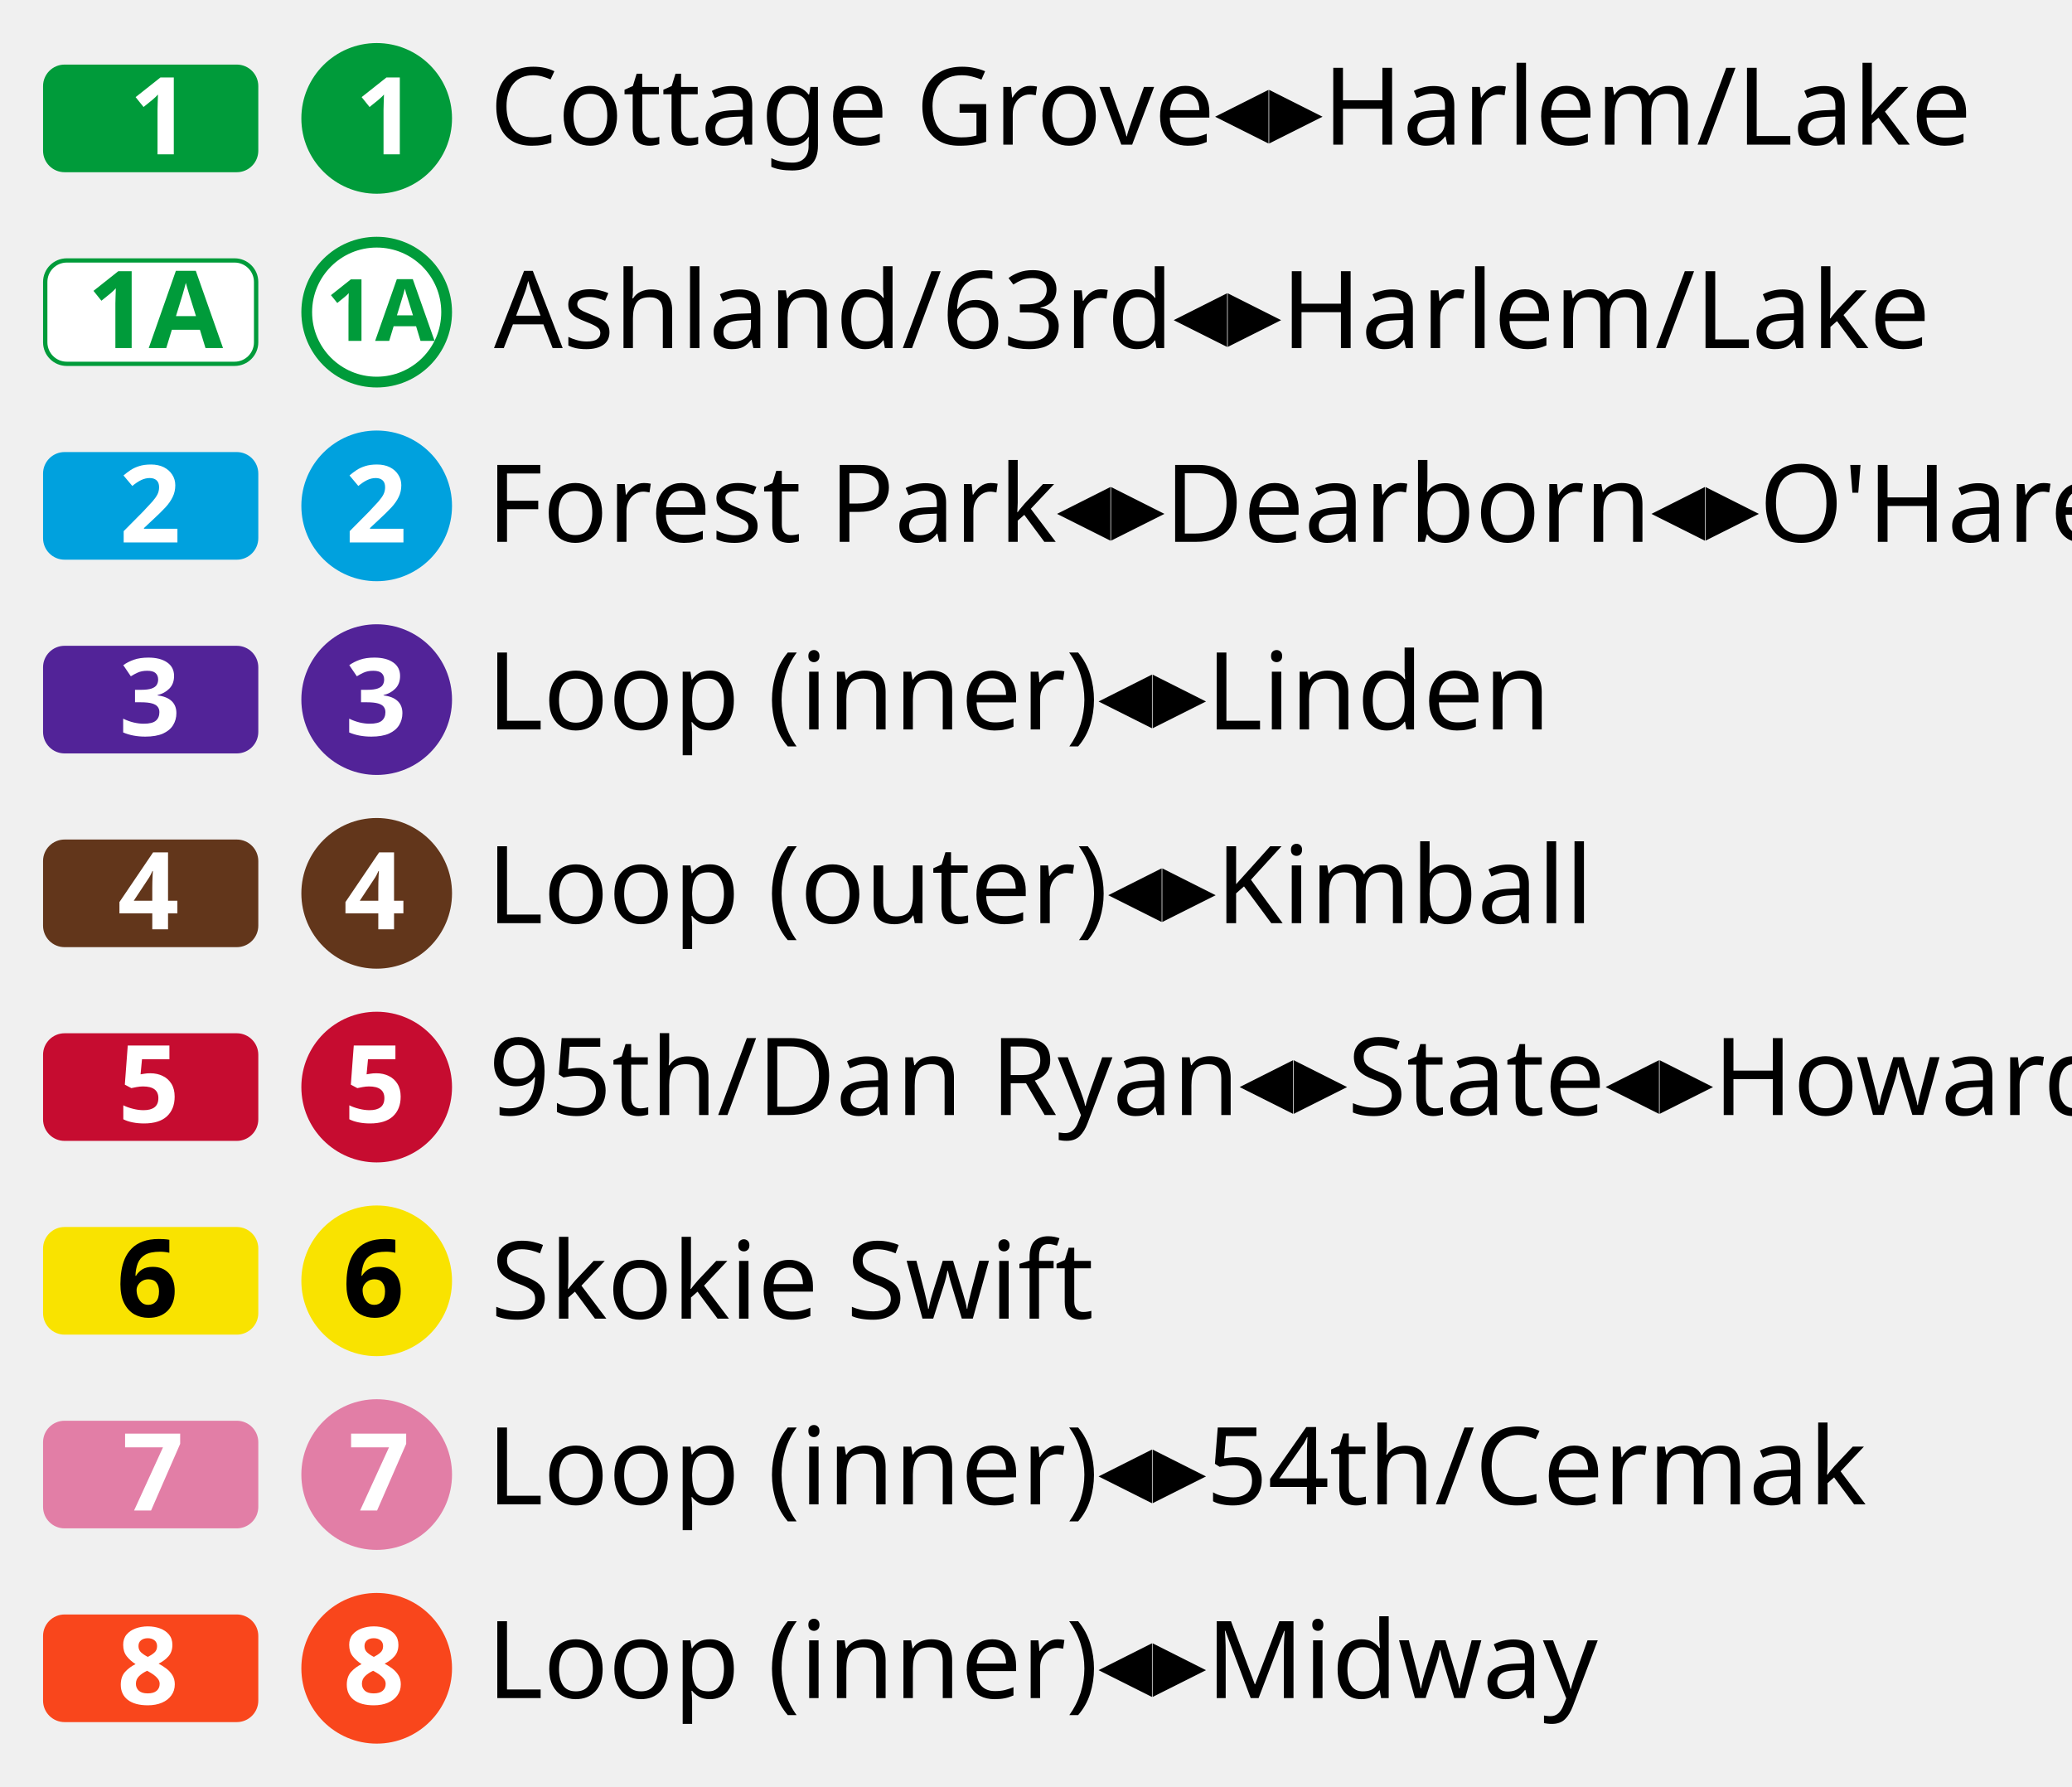
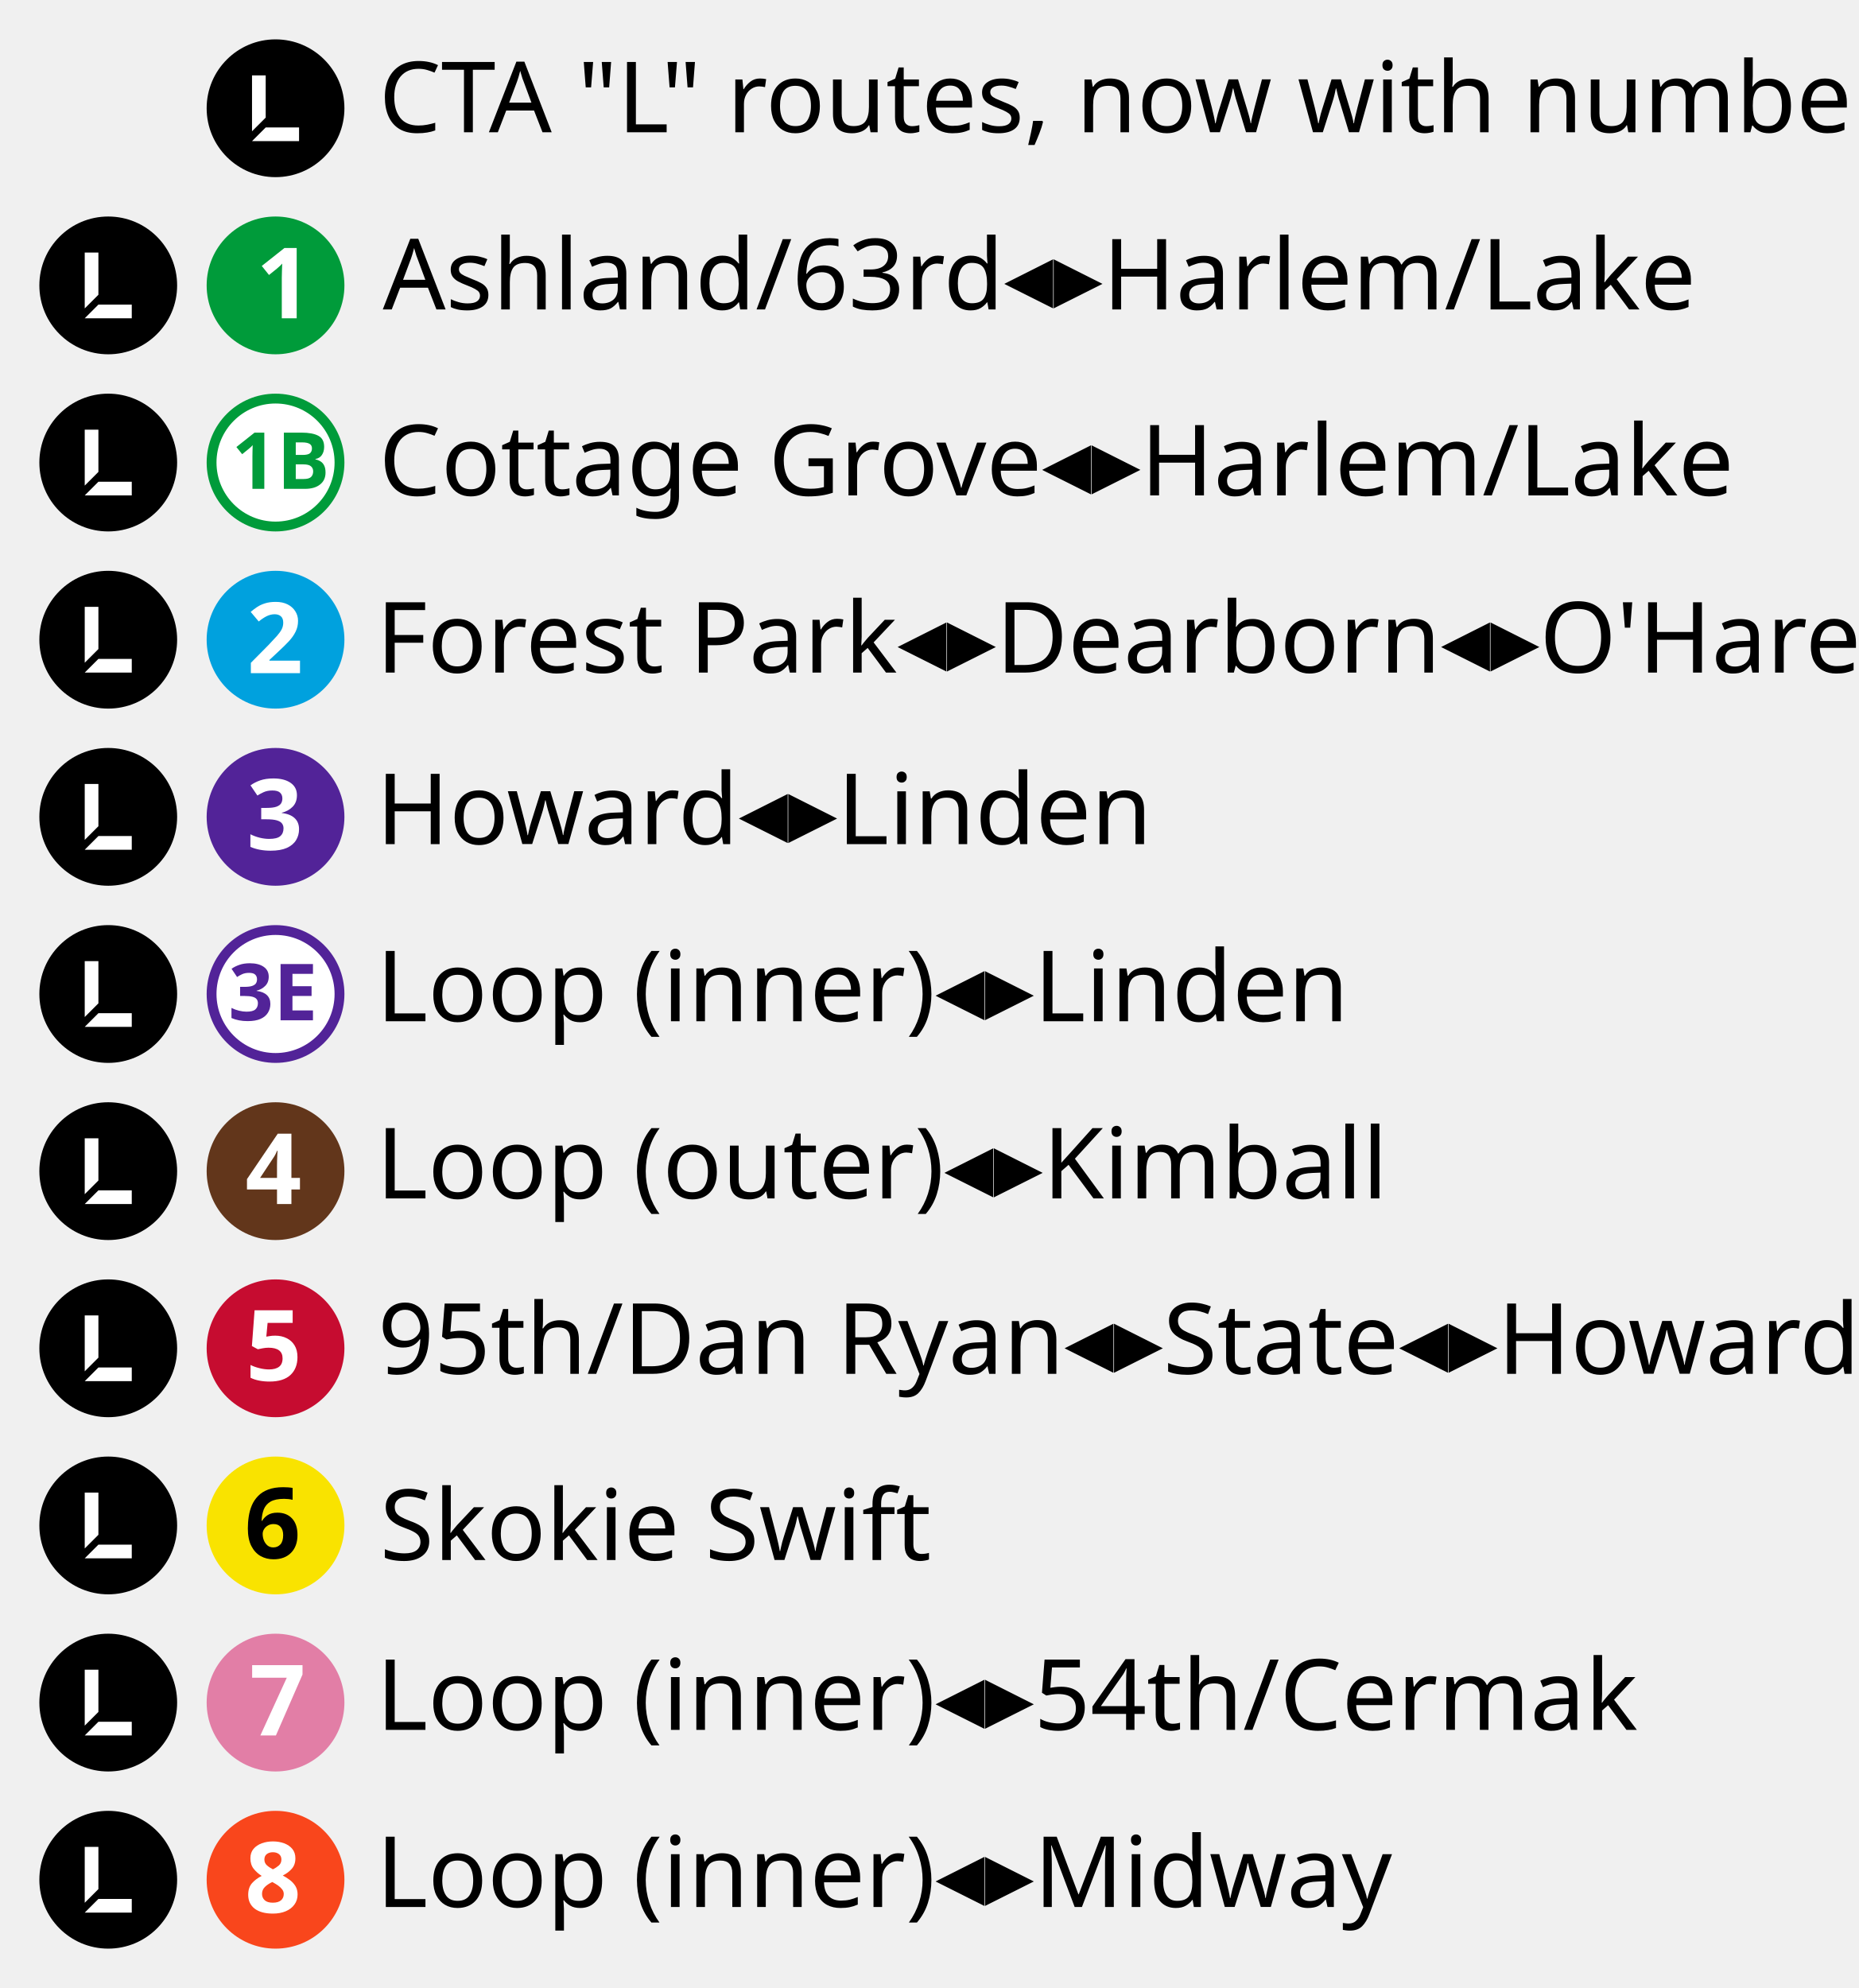
- <svg xmlns="http://www.w3.org/2000/svg" width="96.26mm" height="83mm" viewBox="0 0 96.26 83" version="1.1" id="svg2610">
+ <svg xmlns="http://www.w3.org/2000/svg" xmlns:xlink="http://www.w3.org/1999/xlink" width="94.42mm" height="101mm" viewBox="0 0 94.42 101" version="1.1" id="svg2610">
  <defs id="defs2607" />
-   <g id="layer1" transform="translate(-42.68935,-8.683489)">
+   <g id="layer1" transform="translate(-46.18935,0.3165113)">
    <g id="g120281" transform="matrix(0.192756,0,0,-0.1881073,0.6872465,310.8624)" style="stroke-width:1.012" />
-     <rect style="fill:#009b3a;fill-opacity:1;stroke:none;stroke-width:1.512;stroke-linejoin:round;stroke-dashoffset:15.118;paint-order:stroke fill markers" id="rect52156" width="37.795" height="18.898" x="168.905" y="44.158" transform="scale(0.2645833)" ry="3.78" rx="3.78" />
-     <rect style="fill:#ffffff;fill-opacity:1;stroke:#009b3a;stroke-width:0.779;stroke-linejoin:round;stroke-miterlimit:4;stroke-dasharray:none;stroke-dashoffset:15.118;stroke-opacity:1;paint-order:normal" id="rect52784" width="37.795" height="18.898" x="168.905" y="44.158" transform="matrix(0.2592385,0,0,0.2541053,1.003775,9.561694)" ry="3.935" rx="3.857" />
+     <rect style="fill:#009b3a;fill-opacity:1;stroke:none;stroke-width:1.512;stroke-linejoin:round;stroke-dashoffset:15.118;paint-order:stroke fill markers" id="rect52156" width="37.795" height="18.898" x="168.905" y="44.158" transform="matrix(0.2645833,0,0,0.2645833,-25.9752,0)" ry="3.78" rx="3.78" />
+     <rect style="fill:#ffffff;fill-opacity:1;stroke:#009b3a;stroke-width:2.042;stroke-linejoin:round;stroke-miterlimit:4;stroke-dasharray:none;stroke-dashoffset:15.118;stroke-opacity:1;paint-order:normal" id="rect52784" width="37.795" height="18.898" x="168.905" y="44.158" transform="matrix(0.2510193,0,0,0.2387782,-23.42784,10.38333)" ry="4.188" rx="3.984" />
    <circle style="fill:#ffffff;fill-opacity:1;stroke:#009b3a;stroke-width:2.035;stroke-linejoin:round;stroke-miterlimit:4;stroke-dasharray:none;stroke-dashoffset:15.118;stroke-opacity:1;paint-order:normal" id="path52987" cx="228.914" cy="76.89" transform="matrix(0.2456845,0,0,0.2456845,3.948625,4.292745)" r="13.228" />
    <circle style="fill:#009b3a;fill-opacity:1;stroke:none;stroke-width:0.756;stroke-linejoin:round;stroke-miterlimit:4;stroke-dasharray:none;stroke-dashoffset:15.118;paint-order:normal" id="circle53091" cx="228.914" cy="76.89" transform="matrix(0.2645833,0,0,0.2645833,-0.3775875,-6.160392)" r="13.228" />
-     <text xml:space="preserve" style="font-style:normal;font-variant:normal;font-weight:bold;font-stretch:normal;font-size:18.898px;font-family:'Atkinson Hyperlegible';-inkscape-font-specification:'Atkinson Hyperlegible Bold';text-align:start;text-anchor:start;fill:#ffffff;stroke:none;stroke-width:0.756;stroke-linejoin:round;stroke-miterlimit:4;stroke-dasharray:none;stroke-dashoffset:15.118;paint-order:normal" x="271.653" y="29.273" id="text55860" transform="matrix(0.2645833,0,0,0.2645833,-23.17798,8.108354)">
+     <text xml:space="preserve" style="font-style:normal;font-variant:normal;font-weight:bold;font-stretch:normal;font-size:18.898px;font-family:'Atkinson Hyperlegible';-inkscape-font-specification:'Atkinson Hyperlegible Bold';text-align:start;text-anchor:start;fill:#ffffff;stroke:none;stroke-width:0.756;stroke-linejoin:round;stroke-miterlimit:4;stroke-dasharray:none;stroke-dashoffset:15.118;paint-order:normal" x="271.653" y="29.273" id="text55860" transform="matrix(0.2645833,0,0,0.2645833,-49.15317,8.108354)">
      <tspan id="tspan55858" x="271.653" y="29.273">1</tspan>
    </text>
-     <text xml:space="preserve" style="font-style:normal;font-variant:normal;font-weight:normal;font-stretch:normal;font-size:18.898px;font-family:'Atkinson Hyperlegible';-inkscape-font-specification:'Atkinson Hyperlegible';fill:#000000;stroke:none;stroke-width:0.756;stroke-linejoin:round;stroke-miterlimit:4;stroke-dasharray:none;stroke-dashoffset:15.118;paint-order:normal" x="280.435" y="40.006" id="text70244" transform="matrix(0.2645833,0,0,0.2645833,-8.759022,4.818473)">
-       <tspan id="tspan70242" x="280.435" y="40.006" rotate="0 0 0 0 0 0 0 0 0 0 0 0 0 0 0 0 0 0 0 0 0 0 0 0 0 0 0">Cottage Grove◂▸Harlem/Lake</tspan>
+     <text xml:space="preserve" style="font-style:normal;font-variant:normal;font-weight:normal;font-stretch:normal;font-size:18.898px;font-family:'Atkinson Hyperlegible';-inkscape-font-specification:'Atkinson Hyperlegible';fill:#000000;stroke:none;stroke-width:0.756;stroke-linejoin:round;stroke-miterlimit:4;stroke-dasharray:none;stroke-dashoffset:15.118;paint-order:normal" x="280.435" y="40.006" id="text70244" transform="matrix(0.2645833,0,0,0.2645833,-8.559023,4.818473)">
+       <tspan id="tspan70242" x="280.435" y="40.006" rotate="0 0 0 0 0 0 0 0 0 0 0 0 0 0 0 0 0 0 0 0 0 0 0 0 0 0">Ashland/63rd◂▸Harlem/Lake</tspan>
    </text>
-     <text xml:space="preserve" style="font-style:normal;font-variant:normal;font-weight:bold;font-stretch:normal;font-size:18.898px;font-family:'Atkinson Hyperlegible';-inkscape-font-specification:'Atkinson Hyperlegible Bold';text-align:start;text-anchor:start;fill:#009b3a;fill-opacity:1;stroke:none;stroke-width:0.756;stroke-linejoin:round;stroke-miterlimit:4;stroke-dasharray:none;stroke-dashoffset:15.118;paint-order:normal" x="256.856" y="29.273" id="text79178" transform="matrix(0.2645833,0,0,0.2645833,-21.22048,17.10835)">
-       <tspan id="tspan79176" x="256.856" y="29.273">1A</tspan>
+     <text xml:space="preserve" style="font-style:normal;font-variant:normal;font-weight:bold;font-stretch:normal;font-size:18.898px;font-family:'Atkinson Hyperlegible';-inkscape-font-specification:'Atkinson Hyperlegible Bold';text-align:start;text-anchor:start;fill:#009b3a;fill-opacity:1;stroke:none;stroke-width:0.756;stroke-linejoin:round;stroke-miterlimit:4;stroke-dasharray:none;stroke-dashoffset:15.118;paint-order:normal" x="256.856" y="29.273" id="text79178" transform="matrix(0.2645833,0,0,0.2645833,-47.02568,17.10835)">
+       <tspan id="tspan79176" x="256.856" y="29.273">1B</tspan>
    </text>
-     <text xml:space="preserve" style="font-style:normal;font-variant:normal;font-weight:normal;font-stretch:normal;font-size:18.898px;font-family:'Atkinson Hyperlegible';-inkscape-font-specification:'Atkinson Hyperlegible';fill:#000000;stroke:none;stroke-width:0.756;stroke-linejoin:round;stroke-miterlimit:4;stroke-dasharray:none;stroke-dashoffset:15.118;paint-order:normal" x="280.435" y="40.006" id="text79182" transform="matrix(0.2645833,0,0,0.2645833,-8.559023,14.26847)">
-       <tspan id="tspan79180" x="280.435" y="40.006" rotate="0 0 0 0 0 0 0 0 0 0 0 0 0 0 0 0 0 0 0 0 0 0 0 0 0 0">Ashland/63rd◂▸Harlem/Lake</tspan>
+     <text xml:space="preserve" style="font-style:normal;font-variant:normal;font-weight:normal;font-stretch:normal;font-size:18.898px;font-family:'Atkinson Hyperlegible';-inkscape-font-specification:'Atkinson Hyperlegible';fill:#000000;stroke:none;stroke-width:0.756;stroke-linejoin:round;stroke-miterlimit:4;stroke-dasharray:none;stroke-dashoffset:15.118;paint-order:normal" x="280.435" y="40.006" id="text79182" transform="matrix(0.2645833,0,0,0.2645833,-8.759022,14.26847)">
+       <tspan id="tspan79180" x="280.435" y="40.006" rotate="0 0 0 0 0 0 0 0 0 0 0 0 0 0 0 0 0 0 0 0 0 0 0 0 0 0 0">Cottage Grove◂▸Harlem/Lake</tspan>
    </text>
    <text xml:space="preserve" style="font-style:normal;font-variant:normal;font-weight:normal;font-stretch:normal;font-size:18.898px;font-family:'Atkinson Hyperlegible';-inkscape-font-specification:'Atkinson Hyperlegible';fill:#000000;stroke:none;stroke-width:0.756;stroke-linejoin:round;stroke-miterlimit:4;stroke-dasharray:none;stroke-dashoffset:15.118;paint-order:normal" x="280.435" y="40.006" id="text93824" transform="matrix(0.2645833,0,0,0.2645833,-8.889022,23.26847)">
      <tspan id="tspan93822" x="280.435" y="40.006" rotate="0 0 0 0 0 0 0 0 0 0 0 0 0 0 0 0 0 0 0 0 0 0 0 0 0 0 0 0 0 0">Forest Park◂▸Dearborn◂▸O'Hare</tspan>
    </text>
    <text xml:space="preserve" style="font-style:normal;font-variant:normal;font-weight:normal;font-stretch:normal;font-size:18.898px;font-family:'Atkinson Hyperlegible';-inkscape-font-specification:'Atkinson Hyperlegible';fill:#000000;stroke:none;stroke-width:0.756;stroke-linejoin:round;stroke-miterlimit:4;stroke-dasharray:none;stroke-dashoffset:15.118;paint-order:normal" x="280.435" y="40.006" id="text97918" transform="matrix(0.2645833,0,0,0.2645833,-8.889022,31.98347)">
-       <tspan id="tspan97916" x="280.435" y="40.006" rotate="0 0 0 0 0 0 0 0 0 0 0 0 0 0 0 0 0 0 0 0 0">Loop (inner)◂▸Linden</tspan>
+       <tspan id="tspan97916" x="280.435" y="40.006" rotate="0 0 0 0 0 0 0 0 0 0 0 0 0 0 0">Howard◂▸Linden</tspan>
    </text>
-     <text xml:space="preserve" style="font-style:normal;font-variant:normal;font-weight:normal;font-stretch:normal;font-size:18.898px;font-family:'Atkinson Hyperlegible';-inkscape-font-specification:'Atkinson Hyperlegible';fill:#000000;stroke:none;stroke-width:0.756;stroke-linejoin:round;stroke-miterlimit:4;stroke-dasharray:none;stroke-dashoffset:15.118;paint-order:normal" x="280.435" y="40.006" id="text2948" transform="matrix(0.2645833,0,0,0.2645833,-8.889022,40.98347)">
+     <text xml:space="preserve" style="font-style:normal;font-variant:normal;font-weight:normal;font-stretch:normal;font-size:18.898px;font-family:'Atkinson Hyperlegible';-inkscape-font-specification:'Atkinson Hyperlegible';fill:#000000;stroke:none;stroke-width:0.756;stroke-linejoin:round;stroke-miterlimit:4;stroke-dasharray:none;stroke-dashoffset:15.118;paint-order:normal" x="280.435" y="40.006" id="text2948" transform="matrix(0.2645833,0,0,0.2645833,-8.889022,49.98347)">
      <tspan id="tspan2946" x="280.435" y="40.006" rotate="0 0 0 0 0 0 0 0 0 0 0 0 0 0 0 0 0 0 0 0 0 0">Loop (outer)◂▸Kimball</tspan>
    </text>
-     <text xml:space="preserve" style="font-style:normal;font-variant:normal;font-weight:normal;font-stretch:normal;font-size:18.898px;font-family:'Atkinson Hyperlegible';-inkscape-font-specification:'Atkinson Hyperlegible';fill:#000000;stroke:none;stroke-width:0.756;stroke-linejoin:round;stroke-miterlimit:4;stroke-dasharray:none;stroke-dashoffset:15.118;paint-order:normal" x="280.435" y="40.006" id="text24330" transform="matrix(0.2645833,0,0,0.2645833,-8.809022,49.89597)">
+     <text xml:space="preserve" style="font-style:normal;font-variant:normal;font-weight:normal;font-stretch:normal;font-size:18.898px;font-family:'Atkinson Hyperlegible';-inkscape-font-specification:'Atkinson Hyperlegible';fill:#000000;stroke:none;stroke-width:0.756;stroke-linejoin:round;stroke-miterlimit:4;stroke-dasharray:none;stroke-dashoffset:15.118;paint-order:normal" x="280.435" y="40.006" id="text24330" transform="matrix(0.2645833,0,0,0.2645833,-8.809022,58.89597)">
      <tspan id="tspan24328" x="280.435" y="40.006" rotate="0 0 0 0 0 0 0 0 0 0 0 0 0 0 0 0 0 0 0 0 0 0 0 0 0 0 0 0 0">95th/Dan Ryan◂▸State◂▸Howard</tspan>
    </text>
-     <text xml:space="preserve" style="font-style:normal;font-variant:normal;font-weight:normal;font-stretch:normal;font-size:18.898px;font-family:'Atkinson Hyperlegible';-inkscape-font-specification:'Atkinson Hyperlegible';fill:#000000;stroke:none;stroke-width:0.756;stroke-linejoin:round;stroke-miterlimit:4;stroke-dasharray:none;stroke-dashoffset:15.118;paint-order:normal" x="280.435" y="40.006" id="text27413" transform="matrix(0.2645833,0,0,0.2645833,-8.709022,59.35597)">
+     <text xml:space="preserve" style="font-style:normal;font-variant:normal;font-weight:normal;font-stretch:normal;font-size:18.898px;font-family:'Atkinson Hyperlegible';-inkscape-font-specification:'Atkinson Hyperlegible';fill:#000000;stroke:none;stroke-width:0.756;stroke-linejoin:round;stroke-miterlimit:4;stroke-dasharray:none;stroke-dashoffset:15.118;paint-order:normal" x="280.435" y="40.006" id="text27413" transform="matrix(0.2645833,0,0,0.2645833,-8.709022,68.35597)">
      <tspan id="tspan27411" x="280.435" y="40.006" rotate="0 0 0 0 0 0 0 0 0 0 0 0 0">Skokie Swift</tspan>
    </text>
-     <text xml:space="preserve" style="font-style:normal;font-variant:normal;font-weight:normal;font-stretch:normal;font-size:18.898px;font-family:'Atkinson Hyperlegible';-inkscape-font-specification:'Atkinson Hyperlegible';fill:#000000;stroke:none;stroke-width:0.756;stroke-linejoin:round;stroke-miterlimit:4;stroke-dasharray:none;stroke-dashoffset:15.118;paint-order:normal" x="280.435" y="40.006" id="text34776" transform="matrix(0.2645833,0,0,0.2645833,-8.889022,67.98347)">
+     <text xml:space="preserve" style="font-style:normal;font-variant:normal;font-weight:normal;font-stretch:normal;font-size:18.898px;font-family:'Atkinson Hyperlegible';-inkscape-font-specification:'Atkinson Hyperlegible';fill:#000000;stroke:none;stroke-width:0.756;stroke-linejoin:round;stroke-miterlimit:4;stroke-dasharray:none;stroke-dashoffset:15.118;paint-order:normal" x="280.435" y="40.006" id="text34776" transform="matrix(0.2645833,0,0,0.2645833,-8.889022,76.98347)">
      <tspan id="tspan34774" x="280.435" y="40.006" rotate="0 0 0 0 0 0 0 0 0 0 0 0 0 0 0 0 0 0 0 0 0 0 0 0 0 0">Loop (inner)◂▸54th/Cermak</tspan>
    </text>
-     <text xml:space="preserve" style="font-style:normal;font-variant:normal;font-weight:normal;font-stretch:normal;font-size:18.898px;font-family:'Atkinson Hyperlegible';-inkscape-font-specification:'Atkinson Hyperlegible';fill:#000000;stroke:none;stroke-width:0.756;stroke-linejoin:round;stroke-miterlimit:4;stroke-dasharray:none;stroke-dashoffset:15.118;paint-order:normal" x="280.435" y="40.006" id="text34780" transform="matrix(0.2645833,0,0,0.2645833,-8.889022,76.98347)">
+     <text xml:space="preserve" style="font-style:normal;font-variant:normal;font-weight:normal;font-stretch:normal;font-size:18.898px;font-family:'Atkinson Hyperlegible';-inkscape-font-specification:'Atkinson Hyperlegible';fill:#000000;stroke:none;stroke-width:0.756;stroke-linejoin:round;stroke-miterlimit:4;stroke-dasharray:none;stroke-dashoffset:15.118;paint-order:normal" x="280.435" y="40.006" id="text34780" transform="matrix(0.2645833,0,0,0.2645833,-8.889022,85.98347)">
      <tspan id="tspan34778" x="280.435" y="40.006" rotate="0 0 0 0 0 0 0 0 0 0 0 0 0 0 0 0 0 0 0 0 0">Loop (inner)◂▸Midway</tspan>
    </text>
-     <rect style="fill:#00a1de;fill-opacity:1;stroke:none;stroke-width:1.512;stroke-linejoin:round;stroke-dashoffset:15.118;paint-order:stroke fill markers" id="rect85980" width="37.795" height="18.898" x="168.905" y="44.158" transform="matrix(0.2645833,0,0,0.2645833,0,18)" ry="3.78" rx="3.78" />
-     <text xml:space="preserve" style="font-style:normal;font-variant:normal;font-weight:bold;font-stretch:normal;font-size:18.898px;font-family:'Atkinson Hyperlegible';-inkscape-font-specification:'Atkinson Hyperlegible Bold';text-align:start;text-anchor:start;fill:#ffffff;fill-opacity:1;stroke:none;stroke-width:0.756;stroke-linejoin:round;stroke-miterlimit:4;stroke-dasharray:none;stroke-dashoffset:15.118;paint-order:normal" x="271.653" y="29.273" id="text84848" transform="matrix(0.2645833,0,0,0.2645833,-23.63798,26.13835)">
+     <rect style="fill:#00a1de;fill-opacity:1;stroke:none;stroke-width:1.512;stroke-linejoin:round;stroke-dashoffset:15.118;paint-order:stroke fill markers" id="rect85980" width="37.795" height="18.898" x="168.905" y="44.158" transform="matrix(0.2645833,0,0,0.2645833,-25.9752,18)" ry="3.78" rx="3.78" />
+     <text xml:space="preserve" style="font-style:normal;font-variant:normal;font-weight:bold;font-stretch:normal;font-size:18.898px;font-family:'Atkinson Hyperlegible';-inkscape-font-specification:'Atkinson Hyperlegible Bold';text-align:start;text-anchor:start;fill:#ffffff;fill-opacity:1;stroke:none;stroke-width:0.756;stroke-linejoin:round;stroke-miterlimit:4;stroke-dasharray:none;stroke-dashoffset:15.118;paint-order:normal" x="271.653" y="29.273" id="text84848" transform="matrix(0.2645833,0,0,0.2645833,-49.61317,26.13835)">
      <tspan id="tspan84846" x="271.653" y="29.273">2</tspan>
    </text>
-     <rect style="fill:#522398;fill-opacity:1;stroke:none;stroke-width:1.512;stroke-linejoin:round;stroke-dashoffset:15.118;paint-order:stroke fill markers" id="rect86072" width="37.795" height="18.898" x="168.905" y="44.158" transform="matrix(0.2645833,0,0,0.2645833,0,27)" ry="3.78" rx="3.78" />
-     <text xml:space="preserve" style="font-style:normal;font-variant:normal;font-weight:bold;font-stretch:normal;font-size:18.898px;font-family:'Atkinson Hyperlegible';-inkscape-font-specification:'Atkinson Hyperlegible Bold';text-align:start;text-anchor:start;fill:#ffffff;fill-opacity:1;stroke:none;stroke-width:0.756;stroke-linejoin:round;stroke-miterlimit:4;stroke-dasharray:none;stroke-dashoffset:15.118;paint-order:normal" x="271.653" y="29.273" id="text95992" transform="matrix(0.2645833,0,0,0.2645833,-23.65298,35.10836)">
+     <rect style="fill:#522398;fill-opacity:1;stroke:none;stroke-width:1.512;stroke-linejoin:round;stroke-dashoffset:15.118;paint-order:stroke fill markers" id="rect86072" width="37.795" height="18.898" x="168.905" y="44.158" transform="matrix(0.2645833,0,0,0.2645833,-25.9752,27)" ry="3.78" rx="3.78" />
+     <text xml:space="preserve" style="font-style:normal;font-variant:normal;font-weight:bold;font-stretch:normal;font-size:18.898px;font-family:'Atkinson Hyperlegible';-inkscape-font-specification:'Atkinson Hyperlegible Bold';text-align:start;text-anchor:start;fill:#ffffff;fill-opacity:1;stroke:none;stroke-width:0.756;stroke-linejoin:round;stroke-miterlimit:4;stroke-dasharray:none;stroke-dashoffset:15.118;paint-order:normal" x="271.653" y="29.273" id="text95992" transform="matrix(0.2645833,0,0,0.2645833,-49.62817,35.10836)">
      <tspan id="tspan95990" x="271.653" y="29.273">3</tspan>
    </text>
-     <rect style="fill:#62361b;fill-opacity:1;stroke:none;stroke-width:1.512;stroke-linejoin:round;stroke-dashoffset:15.118;paint-order:stroke fill markers" id="rect86200" width="37.795" height="18.898" x="168.905" y="44.158" transform="matrix(0.2645833,0,0,0.2645833,0,36)" ry="3.78" rx="3.78" />
-     <text xml:space="preserve" style="font-style:normal;font-variant:normal;font-weight:bold;font-stretch:normal;font-size:18.898px;font-family:'Atkinson Hyperlegible';-inkscape-font-specification:'Atkinson Hyperlegible Bold';text-align:start;text-anchor:start;fill:#ffffff;fill-opacity:1;stroke:none;stroke-width:0.756;stroke-linejoin:round;stroke-miterlimit:4;stroke-dasharray:none;stroke-dashoffset:15.118;paint-order:normal" x="271.653" y="29.273" id="text2410" transform="matrix(0.2645833,0,0,0.2645833,-23.72298,44.10836)">
+     <rect style="fill:#62361b;fill-opacity:1;stroke:none;stroke-width:1.512;stroke-linejoin:round;stroke-dashoffset:15.118;paint-order:stroke fill markers" id="rect86200" width="37.795" height="18.898" x="168.905" y="44.158" transform="matrix(0.2645833,0,0,0.2645833,-25.9752,45)" ry="3.78" rx="3.78" />
+     <text xml:space="preserve" style="font-style:normal;font-variant:normal;font-weight:bold;font-stretch:normal;font-size:18.898px;font-family:'Atkinson Hyperlegible';-inkscape-font-specification:'Atkinson Hyperlegible Bold';text-align:start;text-anchor:start;fill:#ffffff;fill-opacity:1;stroke:none;stroke-width:0.756;stroke-linejoin:round;stroke-miterlimit:4;stroke-dasharray:none;stroke-dashoffset:15.118;paint-order:normal" x="271.653" y="29.273" id="text2410" transform="matrix(0.2645833,0,0,0.2645833,-49.69817,53.10836)">
      <tspan id="tspan2408" x="271.653" y="29.273">4</tspan>
    </text>
-     <rect style="fill:#c60c30;fill-opacity:1;stroke:none;stroke-width:1.512;stroke-linejoin:round;stroke-dashoffset:15.118;paint-order:stroke fill markers" id="rect86328" width="37.795" height="18.898" x="168.905" y="44.158" transform="matrix(0.2645833,0,0,0.2645833,0,45)" ry="3.78" rx="3.78" />
-     <text xml:space="preserve" style="font-style:normal;font-variant:normal;font-weight:bold;font-stretch:normal;font-size:18.898px;font-family:'Atkinson Hyperlegible';-inkscape-font-specification:'Atkinson Hyperlegible Bold';text-align:start;text-anchor:start;fill:#ffffff;fill-opacity:1;stroke:none;stroke-width:0.756;stroke-linejoin:round;stroke-miterlimit:4;stroke-dasharray:none;stroke-dashoffset:15.118;paint-order:normal" x="271.653" y="29.273" id="text21680" transform="matrix(0.2645833,0,0,0.2645833,-23.70048,53.07836)">
+     <rect style="fill:#c60c30;fill-opacity:1;stroke:none;stroke-width:1.512;stroke-linejoin:round;stroke-dashoffset:15.118;paint-order:stroke fill markers" id="rect86328" width="37.795" height="18.898" x="168.905" y="44.158" transform="matrix(0.2645833,0,0,0.2645833,-25.9752,54)" ry="3.78" rx="3.78" />
+     <text xml:space="preserve" style="font-style:normal;font-variant:normal;font-weight:bold;font-stretch:normal;font-size:18.898px;font-family:'Atkinson Hyperlegible';-inkscape-font-specification:'Atkinson Hyperlegible Bold';text-align:start;text-anchor:start;fill:#ffffff;fill-opacity:1;stroke:none;stroke-width:0.756;stroke-linejoin:round;stroke-miterlimit:4;stroke-dasharray:none;stroke-dashoffset:15.118;paint-order:normal" x="271.653" y="29.273" id="text21680" transform="matrix(0.2645833,0,0,0.2645833,-49.67567,62.07836)">
      <tspan id="tspan21678" x="271.653" y="29.273">5</tspan>
    </text>
-     <rect style="fill:#e27ea6;fill-opacity:1;stroke:none;stroke-width:1.512;stroke-linejoin:round;stroke-dashoffset:15.118;paint-order:stroke fill markers" id="rect86456" width="37.795" height="18.898" x="168.905" y="44.158" transform="matrix(0.2645833,0,0,0.2645833,0,63)" ry="3.78" rx="3.78" />
-     <text xml:space="preserve" style="font-style:normal;font-variant:normal;font-weight:bold;font-stretch:normal;font-size:18.898px;font-family:'Atkinson Hyperlegible';-inkscape-font-specification:'Atkinson Hyperlegible Bold';text-align:start;text-anchor:start;fill:#ffffff;fill-opacity:1;stroke:none;stroke-width:0.756;stroke-linejoin:round;stroke-miterlimit:4;stroke-dasharray:none;stroke-dashoffset:15.118;paint-order:normal" x="271.653" y="29.273" id="text31534" transform="matrix(0.2645833,0,0,0.2645833,-23.51048,71.10836)">
+     <rect style="fill:#e27ea6;fill-opacity:1;stroke:none;stroke-width:1.512;stroke-linejoin:round;stroke-dashoffset:15.118;paint-order:stroke fill markers" id="rect86456" width="37.795" height="18.898" x="168.905" y="44.158" transform="matrix(0.2645833,0,0,0.2645833,-25.9752,72)" ry="3.78" rx="3.78" />
+     <text xml:space="preserve" style="font-style:normal;font-variant:normal;font-weight:bold;font-stretch:normal;font-size:18.898px;font-family:'Atkinson Hyperlegible';-inkscape-font-specification:'Atkinson Hyperlegible Bold';text-align:start;text-anchor:start;fill:#ffffff;fill-opacity:1;stroke:none;stroke-width:0.756;stroke-linejoin:round;stroke-miterlimit:4;stroke-dasharray:none;stroke-dashoffset:15.118;paint-order:normal" x="271.653" y="29.273" id="text31534" transform="matrix(0.2645833,0,0,0.2645833,-49.48567,80.10836)">
      <tspan id="tspan31532" x="271.653" y="29.273">7</tspan>
    </text>
-     <rect style="fill:#f9461c;fill-opacity:1;stroke:none;stroke-width:1.512;stroke-linejoin:round;stroke-dashoffset:15.118;paint-order:stroke fill markers" id="rect86584" width="37.795" height="18.898" x="168.905" y="44.158" transform="matrix(0.2645833,0,0,0.2645833,0,72)" ry="3.78" rx="3.78" />
-     <text xml:space="preserve" style="font-style:normal;font-variant:normal;font-weight:bold;font-stretch:normal;font-size:18.898px;font-family:'Atkinson Hyperlegible';-inkscape-font-specification:'Atkinson Hyperlegible Bold';text-align:start;text-anchor:start;fill:#ffffff;fill-opacity:1;stroke:none;stroke-width:0.756;stroke-linejoin:round;stroke-miterlimit:4;stroke-dasharray:none;stroke-dashoffset:15.118;paint-order:normal" x="271.653" y="29.273" id="text33014" transform="matrix(0.2645833,0,0,0.2645833,-23.74798,80.10836)">
+     <rect style="fill:#f9461c;fill-opacity:1;stroke:none;stroke-width:1.512;stroke-linejoin:round;stroke-dashoffset:15.118;paint-order:stroke fill markers" id="rect86584" width="37.795" height="18.898" x="168.905" y="44.158" transform="matrix(0.2645833,0,0,0.2645833,-25.9752,81)" ry="3.78" rx="3.78" />
+     <text xml:space="preserve" style="font-style:normal;font-variant:normal;font-weight:bold;font-stretch:normal;font-size:18.898px;font-family:'Atkinson Hyperlegible';-inkscape-font-specification:'Atkinson Hyperlegible Bold';text-align:start;text-anchor:start;fill:#ffffff;fill-opacity:1;stroke:none;stroke-width:0.756;stroke-linejoin:round;stroke-miterlimit:4;stroke-dasharray:none;stroke-dashoffset:15.118;paint-order:normal" x="271.653" y="29.273" id="text33014" transform="matrix(0.2645833,0,0,0.2645833,-49.72317,89.10835)">
      <tspan id="tspan33012" x="271.653" y="29.273">8</tspan>
    </text>
-     <rect style="fill:#f9e300;fill-opacity:1;stroke:none;stroke-width:1.512;stroke-linejoin:round;stroke-dashoffset:15.118;paint-order:stroke fill markers" id="rect130491" width="37.795" height="18.898" x="168.905" y="44.158" transform="matrix(0.2645833,0,0,0.2645833,0,54)" ry="3.78" rx="3.78" />
-     <text xml:space="preserve" style="font-style:normal;font-variant:normal;font-weight:bold;font-stretch:normal;font-size:18.898px;font-family:'Atkinson Hyperlegible';-inkscape-font-specification:'Atkinson Hyperlegible Bold';text-align:start;text-anchor:start;fill:#000000;stroke:none;stroke-width:0.756;stroke-linejoin:round;stroke-miterlimit:4;stroke-dasharray:none;stroke-dashoffset:15.118;paint-order:normal" x="271.653" y="29.273" id="text26053" transform="matrix(0.2645833,0,0,0.2645833,-23.76548,62.10836)">
+     <rect style="fill:#f9e300;fill-opacity:1;stroke:none;stroke-width:1.512;stroke-linejoin:round;stroke-dashoffset:15.118;paint-order:stroke fill markers" id="rect130491" width="37.795" height="18.898" x="168.905" y="44.158" transform="matrix(0.2645833,0,0,0.2645833,-25.9752,63)" ry="3.78" rx="3.78" />
+     <text xml:space="preserve" style="font-style:normal;font-variant:normal;font-weight:bold;font-stretch:normal;font-size:18.898px;font-family:'Atkinson Hyperlegible';-inkscape-font-specification:'Atkinson Hyperlegible Bold';text-align:start;text-anchor:start;fill:#000000;stroke:none;stroke-width:0.756;stroke-linejoin:round;stroke-miterlimit:4;stroke-dasharray:none;stroke-dashoffset:15.118;paint-order:normal" x="271.653" y="29.273" id="text26053" transform="matrix(0.2645833,0,0,0.2645833,-49.74067,71.10836)">
      <tspan id="tspan26051" x="271.653" y="29.273">6</tspan>
    </text>
    <circle style="fill:#00a1de;fill-opacity:1;stroke:none;stroke-width:0.756;stroke-linejoin:round;stroke-miterlimit:4;stroke-dasharray:none;stroke-dashoffset:15.118;paint-order:normal" id="circle140329" cx="228.914" cy="76.89" transform="matrix(0.2645833,0,0,0.2645833,-0.3775875,11.83961)" r="13.228" />
    <circle style="fill:#522398;fill-opacity:1;stroke:none;stroke-width:0.756;stroke-linejoin:round;stroke-miterlimit:4;stroke-dasharray:none;stroke-dashoffset:15.118;paint-order:normal" id="circle140331" cx="228.914" cy="76.89" transform="matrix(0.2645833,0,0,0.2645833,-0.3775875,20.83961)" r="13.228" />
-     <circle style="fill:#62361b;fill-opacity:1;stroke:none;stroke-width:0.756;stroke-linejoin:round;stroke-miterlimit:4;stroke-dasharray:none;stroke-dashoffset:15.118;paint-order:normal" id="circle140333" cx="228.914" cy="76.89" transform="matrix(0.2645833,0,0,0.2645833,-0.3775875,29.83961)" r="13.228" />
-     <circle style="fill:#c60c30;fill-opacity:1;stroke:none;stroke-width:0.756;stroke-linejoin:round;stroke-miterlimit:4;stroke-dasharray:none;stroke-dashoffset:15.118;paint-order:normal" id="circle140335" cx="228.914" cy="76.89" transform="matrix(0.2645833,0,0,0.2645833,-0.3775875,38.83961)" r="13.228" />
-     <circle style="fill:#f9e300;fill-opacity:1;stroke:none;stroke-width:0.756;stroke-linejoin:round;stroke-miterlimit:4;stroke-dasharray:none;stroke-dashoffset:15.118;paint-order:normal" id="circle140337" cx="228.914" cy="76.89" transform="matrix(0.2645833,0,0,0.2645833,-0.3775875,47.83961)" r="13.228" />
-     <circle style="fill:#e27ea6;fill-opacity:1;stroke:none;stroke-width:0.756;stroke-linejoin:round;stroke-miterlimit:4;stroke-dasharray:none;stroke-dashoffset:15.118;paint-order:normal" id="circle140339" cx="228.914" cy="76.89" transform="matrix(0.2645833,0,0,0.2645833,-0.3775875,56.83961)" r="13.228" />
-     <circle style="fill:#f9461c;fill-opacity:1;stroke:none;stroke-width:0.756;stroke-linejoin:round;stroke-miterlimit:4;stroke-dasharray:none;stroke-dashoffset:15.118;paint-order:normal" id="circle140341" cx="228.914" cy="76.89" transform="matrix(0.2645833,0,0,0.2645833,-0.3775875,65.83961)" r="13.228" />
-     <text xml:space="preserve" style="font-style:normal;font-variant:normal;font-weight:bold;font-stretch:normal;font-size:15.118px;font-family:'Atkinson Hyperlegible';-inkscape-font-specification:'Atkinson Hyperlegible Bold';text-align:start;text-anchor:start;fill:#009b3a;fill-opacity:1;stroke:none;stroke-width:0.756;stroke-linejoin:round;stroke-miterlimit:4;stroke-dasharray:none;stroke-dashoffset:15.118;paint-order:normal" x="256.856" y="29.273" id="text161385" transform="matrix(0.2645833,0,0,0.2645833,-10.13049,16.77436)">
-       <tspan id="tspan161383" x="256.856" y="29.273">1A</tspan>
+     <circle style="fill:#62361b;fill-opacity:1;stroke:none;stroke-width:0.756;stroke-linejoin:round;stroke-miterlimit:4;stroke-dasharray:none;stroke-dashoffset:15.118;paint-order:normal" id="circle140333" cx="228.914" cy="76.89" transform="matrix(0.2645833,0,0,0.2645833,-0.3775875,38.83961)" r="13.228" />
+     <circle style="fill:#c60c30;fill-opacity:1;stroke:none;stroke-width:0.756;stroke-linejoin:round;stroke-miterlimit:4;stroke-dasharray:none;stroke-dashoffset:15.118;paint-order:normal" id="circle140335" cx="228.914" cy="76.89" transform="matrix(0.2645833,0,0,0.2645833,-0.3775875,47.83961)" r="13.228" />
+     <circle style="fill:#f9e300;fill-opacity:1;stroke:none;stroke-width:0.756;stroke-linejoin:round;stroke-miterlimit:4;stroke-dasharray:none;stroke-dashoffset:15.118;paint-order:normal" id="circle140337" cx="228.914" cy="76.89" transform="matrix(0.2645833,0,0,0.2645833,-0.3775875,56.83961)" r="13.228" />
+     <circle style="fill:#e27ea6;fill-opacity:1;stroke:none;stroke-width:0.756;stroke-linejoin:round;stroke-miterlimit:4;stroke-dasharray:none;stroke-dashoffset:15.118;paint-order:normal" id="circle140339" cx="228.914" cy="76.89" transform="matrix(0.2645833,0,0,0.2645833,-0.3775875,65.83961)" r="13.228" />
+     <circle style="fill:#f9461c;fill-opacity:1;stroke:none;stroke-width:0.756;stroke-linejoin:round;stroke-miterlimit:4;stroke-dasharray:none;stroke-dashoffset:15.118;paint-order:normal" id="circle140341" cx="228.914" cy="76.89" transform="matrix(0.2645833,0,0,0.2645833,-0.3775875,74.83961)" r="13.228" />
+     <text xml:space="preserve" style="font-style:normal;font-variant:normal;font-weight:bold;font-stretch:normal;font-size:15.118px;font-family:'Atkinson Hyperlegible';-inkscape-font-specification:'Atkinson Hyperlegible Bold';text-align:start;text-anchor:start;fill:#009b3a;fill-opacity:1;stroke:none;stroke-width:0.756;stroke-linejoin:round;stroke-miterlimit:4;stroke-dasharray:none;stroke-dashoffset:15.118;paint-order:normal" x="256.856" y="29.273" id="text161385" transform="matrix(0.2645833,0,0,0.2645833,-9.994489,16.77436)">
+       <tspan id="tspan161383" x="256.856" y="29.273">1B</tspan>
    </text>
    <text xml:space="preserve" style="font-style:normal;font-variant:normal;font-weight:bold;font-stretch:normal;font-size:18.898px;font-family:'Atkinson Hyperlegible';-inkscape-font-specification:'Atkinson Hyperlegible Bold';text-align:start;text-anchor:start;fill:#ffffff;stroke:none;stroke-width:0.756;stroke-linejoin:round;stroke-miterlimit:4;stroke-dasharray:none;stroke-dashoffset:15.118;paint-order:normal" x="271.653" y="29.273" id="text162107" transform="matrix(0.2645833,0,0,0.2645833,-12.67798,8.108357)">
      <tspan id="tspan162105" x="271.653" y="29.273">1</tspan>
    </text>
    <text xml:space="preserve" style="font-style:normal;font-variant:normal;font-weight:bold;font-stretch:normal;font-size:18.898px;font-family:'Atkinson Hyperlegible';-inkscape-font-specification:'Atkinson Hyperlegible Bold';text-align:start;text-anchor:start;fill:#ffffff;fill-opacity:1;stroke:none;stroke-width:0.756;stroke-linejoin:round;stroke-miterlimit:4;stroke-dasharray:none;stroke-dashoffset:15.118;paint-order:normal" x="271.653" y="29.273" id="text163655" transform="matrix(0.2645833,0,0,0.2645833,-13.13798,26.13835)">
      <tspan id="tspan163653" x="271.653" y="29.273">2</tspan>
    </text>
    <text xml:space="preserve" style="font-style:normal;font-variant:normal;font-weight:bold;font-stretch:normal;font-size:18.898px;font-family:'Atkinson Hyperlegible';-inkscape-font-specification:'Atkinson Hyperlegible Bold';text-align:start;text-anchor:start;fill:#ffffff;fill-opacity:1;stroke:none;stroke-width:0.756;stroke-linejoin:round;stroke-miterlimit:4;stroke-dasharray:none;stroke-dashoffset:15.118;paint-order:normal" x="271.653" y="29.273" id="text163659" transform="matrix(0.2645833,0,0,0.2645833,-13.15298,35.10836)">
      <tspan id="tspan163657" x="271.653" y="29.273">3</tspan>
    </text>
-     <text xml:space="preserve" style="font-style:normal;font-variant:normal;font-weight:bold;font-stretch:normal;font-size:18.898px;font-family:'Atkinson Hyperlegible';-inkscape-font-specification:'Atkinson Hyperlegible Bold';text-align:start;text-anchor:start;fill:#ffffff;fill-opacity:1;stroke:none;stroke-width:0.756;stroke-linejoin:round;stroke-miterlimit:4;stroke-dasharray:none;stroke-dashoffset:15.118;paint-order:normal" x="271.653" y="29.273" id="text163667" transform="matrix(0.2645833,0,0,0.2645833,-13.22298,44.10836)">
+     <text xml:space="preserve" style="font-style:normal;font-variant:normal;font-weight:bold;font-stretch:normal;font-size:18.898px;font-family:'Atkinson Hyperlegible';-inkscape-font-specification:'Atkinson Hyperlegible Bold';text-align:start;text-anchor:start;fill:#ffffff;fill-opacity:1;stroke:none;stroke-width:0.756;stroke-linejoin:round;stroke-miterlimit:4;stroke-dasharray:none;stroke-dashoffset:15.118;paint-order:normal" x="271.653" y="29.273" id="text163667" transform="matrix(0.2645833,0,0,0.2645833,-13.22298,53.10836)">
      <tspan id="tspan163665" x="271.653" y="29.273">4</tspan>
    </text>
-     <text xml:space="preserve" style="font-style:normal;font-variant:normal;font-weight:bold;font-stretch:normal;font-size:18.898px;font-family:'Atkinson Hyperlegible';-inkscape-font-specification:'Atkinson Hyperlegible Bold';text-align:start;text-anchor:start;fill:#ffffff;fill-opacity:1;stroke:none;stroke-width:0.756;stroke-linejoin:round;stroke-miterlimit:4;stroke-dasharray:none;stroke-dashoffset:15.118;paint-order:normal" x="271.653" y="29.273" id="text163671" transform="matrix(0.2645833,0,0,0.2645833,-13.20048,53.07836)">
+     <text xml:space="preserve" style="font-style:normal;font-variant:normal;font-weight:bold;font-stretch:normal;font-size:18.898px;font-family:'Atkinson Hyperlegible';-inkscape-font-specification:'Atkinson Hyperlegible Bold';text-align:start;text-anchor:start;fill:#ffffff;fill-opacity:1;stroke:none;stroke-width:0.756;stroke-linejoin:round;stroke-miterlimit:4;stroke-dasharray:none;stroke-dashoffset:15.118;paint-order:normal" x="271.653" y="29.273" id="text163671" transform="matrix(0.2645833,0,0,0.2645833,-13.20048,62.07836)">
      <tspan id="tspan163669" x="271.653" y="29.273">5</tspan>
    </text>
-     <text xml:space="preserve" style="font-style:normal;font-variant:normal;font-weight:bold;font-stretch:normal;font-size:18.898px;font-family:'Atkinson Hyperlegible';-inkscape-font-specification:'Atkinson Hyperlegible Bold';text-align:start;text-anchor:start;fill:#000000;stroke:none;stroke-width:0.756;stroke-linejoin:round;stroke-miterlimit:4;stroke-dasharray:none;stroke-dashoffset:15.118;paint-order:normal" x="271.653" y="29.273" id="text163675" transform="matrix(0.2645833,0,0,0.2645833,-13.26548,62.10836)">
+     <text xml:space="preserve" style="font-style:normal;font-variant:normal;font-weight:bold;font-stretch:normal;font-size:18.898px;font-family:'Atkinson Hyperlegible';-inkscape-font-specification:'Atkinson Hyperlegible Bold';text-align:start;text-anchor:start;fill:#000000;stroke:none;stroke-width:0.756;stroke-linejoin:round;stroke-miterlimit:4;stroke-dasharray:none;stroke-dashoffset:15.118;paint-order:normal" x="271.653" y="29.273" id="text163675" transform="matrix(0.2645833,0,0,0.2645833,-13.26548,71.10836)">
      <tspan id="tspan163673" x="271.653" y="29.273">6</tspan>
    </text>
-     <text xml:space="preserve" style="font-style:normal;font-variant:normal;font-weight:bold;font-stretch:normal;font-size:18.898px;font-family:'Atkinson Hyperlegible';-inkscape-font-specification:'Atkinson Hyperlegible Bold';text-align:start;text-anchor:start;fill:#ffffff;fill-opacity:1;stroke:none;stroke-width:0.756;stroke-linejoin:round;stroke-miterlimit:4;stroke-dasharray:none;stroke-dashoffset:15.118;paint-order:normal" x="271.653" y="29.273" id="text163679" transform="matrix(0.2645833,0,0,0.2645833,-13.01048,71.10836)">
+     <text xml:space="preserve" style="font-style:normal;font-variant:normal;font-weight:bold;font-stretch:normal;font-size:18.898px;font-family:'Atkinson Hyperlegible';-inkscape-font-specification:'Atkinson Hyperlegible Bold';text-align:start;text-anchor:start;fill:#ffffff;fill-opacity:1;stroke:none;stroke-width:0.756;stroke-linejoin:round;stroke-miterlimit:4;stroke-dasharray:none;stroke-dashoffset:15.118;paint-order:normal" x="271.653" y="29.273" id="text163679" transform="matrix(0.2645833,0,0,0.2645833,-13.01048,80.10836)">
      <tspan id="tspan163677" x="271.653" y="29.273">7</tspan>
    </text>
-     <text xml:space="preserve" style="font-style:normal;font-variant:normal;font-weight:bold;font-stretch:normal;font-size:18.898px;font-family:'Atkinson Hyperlegible';-inkscape-font-specification:'Atkinson Hyperlegible Bold';text-align:start;text-anchor:start;fill:#ffffff;fill-opacity:1;stroke:none;stroke-width:0.756;stroke-linejoin:round;stroke-miterlimit:4;stroke-dasharray:none;stroke-dashoffset:15.118;paint-order:normal" x="271.653" y="29.273" id="text163683" transform="matrix(0.2645833,0,0,0.2645833,-13.24798,80.10836)">
+     <text xml:space="preserve" style="font-style:normal;font-variant:normal;font-weight:bold;font-stretch:normal;font-size:18.898px;font-family:'Atkinson Hyperlegible';-inkscape-font-specification:'Atkinson Hyperlegible Bold';text-align:start;text-anchor:start;fill:#ffffff;fill-opacity:1;stroke:none;stroke-width:0.756;stroke-linejoin:round;stroke-miterlimit:4;stroke-dasharray:none;stroke-dashoffset:15.118;paint-order:normal" x="271.653" y="29.273" id="text163683" transform="matrix(0.2645833,0,0,0.2645833,-13.24798,89.10835)">
      <tspan id="tspan163681" x="271.653" y="29.273">8</tspan>
    </text>
+     <g id="g42388">
+       <circle style="fill:#000000;fill-opacity:1;stroke:none;stroke-width:0.756;stroke-linejoin:round;stroke-miterlimit:4;stroke-dasharray:none;stroke-dashoffset:15.118;paint-order:normal" id="circle1009" cx="228.914" cy="76.89" transform="matrix(0.2645833,0,0,0.2645833,-0.3775875,-15.16039)" r="13.228" />
+       <g aria-label="L" transform="matrix(0.2645833,0,0,0.2645833,41.63101,1.209298)" id="text1923" style="font-weight:bold;font-size:18.898px;font-family:'Atkinson Hyperlegible';-inkscape-font-specification:'Atkinson Hyperlegible Bold';fill:#ffffff;stroke-width:1.89;stroke-linejoin:round;stroke-dashoffset:15.118">
+         <path d="m 65.625,19.443 -10e-7,-10.734 2.627,0 2e-6,8.107 m -2e-6,1.89 h 6.406 v 2.627 h -9.033" id="path42856" />
+       </g>
+     </g>
+     <text xml:space="preserve" style="font-style:normal;font-variant:normal;font-weight:normal;font-stretch:normal;font-size:18.898px;font-family:'Atkinson Hyperlegible';-inkscape-font-specification:'Atkinson Hyperlegible';fill:#000000;stroke:none;stroke-width:0.756;stroke-linejoin:round;stroke-miterlimit:4;stroke-dasharray:none;stroke-dashoffset:15.118;paint-order:normal" x="280.435" y="40.006" id="text6540" transform="matrix(0.2645833,0,0,0.2645833,-8.759022,-4.181527)">
+       <tspan id="tspan6538" x="280.435" y="40.006" rotate="0 0 0 0 0 0 0 0 0 0 0 0 0 0 0 0 0 0 0 0 0 0 0 0 0 0 0 0 0 0 0 0 0">CTA "L" routes, now with numbers</tspan>
+     </text>
+     <text xml:space="preserve" style="font-style:normal;font-variant:normal;font-weight:normal;font-stretch:normal;font-size:18.898px;font-family:'Atkinson Hyperlegible';-inkscape-font-specification:'Atkinson Hyperlegible';fill:#000000;stroke:none;stroke-width:0.756;stroke-linejoin:round;stroke-miterlimit:4;stroke-dasharray:none;stroke-dashoffset:15.118;paint-order:normal" x="280.435" y="40.006" id="text16652" transform="matrix(0.2645833,0,0,0.2645833,-8.889022,40.98347)">
+       <tspan id="tspan16650" x="280.435" y="40.006" rotate="0 0 0 0 0 0 0 0 0 0 0 0 0 0 0 0 0 0 0 0 0">Loop (inner)◂▸Linden</tspan>
+     </text>
+     <rect style="fill:#ffffff;fill-opacity:1;stroke:#522398;stroke-width:2.042;stroke-linejoin:round;stroke-miterlimit:4;stroke-dasharray:none;stroke-dashoffset:15.118;stroke-opacity:1;paint-order:normal" id="rect16654" width="37.795" height="18.898" x="168.905" y="44.158" transform="matrix(0.2510193,0,0,0.2387781,-23.42784,37.38334)" ry="4.188" rx="3.984" />
+     <text xml:space="preserve" style="font-style:normal;font-variant:normal;font-weight:bold;font-stretch:normal;font-size:18.898px;font-family:'Atkinson Hyperlegible';-inkscape-font-specification:'Atkinson Hyperlegible Bold';text-align:start;text-anchor:start;fill:#522398;fill-opacity:1;stroke:none;stroke-width:0.756;stroke-linejoin:round;stroke-miterlimit:4;stroke-dasharray:none;stroke-dashoffset:15.118;paint-order:normal" x="271.653" y="29.273" id="text16658" transform="matrix(0.2645833,0,0,0.2645833,-51.15067,44.10836)">
+       <tspan id="tspan16656" x="271.653" y="29.273">3E</tspan>
+     </text>
+     <circle style="fill:#ffffff;fill-opacity:1;stroke:#522398;stroke-width:2.035;stroke-linejoin:round;stroke-miterlimit:4;stroke-dasharray:none;stroke-dashoffset:15.118;stroke-opacity:1;paint-order:normal" id="circle16660" cx="228.914" cy="76.89" transform="matrix(0.2456845,0,0,0.2456845,3.948625,31.29275)" r="13.228" />
+     <text xml:space="preserve" style="font-style:normal;font-variant:normal;font-weight:bold;font-stretch:normal;font-size:15.118px;font-family:'Atkinson Hyperlegible';-inkscape-font-specification:'Atkinson Hyperlegible Bold';text-align:start;text-anchor:start;fill:#522398;fill-opacity:1;stroke:none;stroke-width:0.756;stroke-linejoin:round;stroke-miterlimit:4;stroke-dasharray:none;stroke-dashoffset:15.118;paint-order:normal" x="271.653" y="29.273" id="text16664" transform="matrix(0.2645833,0,0,0.2645833,-14.07748,43.77436)">
+       <tspan id="tspan16662" x="271.653" y="29.273">3E</tspan>
+     </text>
+     <use x="0" y="0" xlink:href="#g42388" id="use42390" width="100%" height="100%" transform="translate(-8.5,9)" />
+     <use x="0" y="0" xlink:href="#use42390" id="use42392" transform="translate(1.7079142e-7,8.999999)" width="100%" height="100%" />
+     <use x="0" y="0" xlink:href="#use42392" id="use42394" transform="translate(-1e-7,9)" width="100%" height="100%" />
+     <use x="0" y="0" xlink:href="#use42394" id="use42396" transform="translate(0,9.000001)" width="100%" height="100%" />
+     <use x="0" y="0" xlink:href="#use42396" id="use42398" transform="translate(3e-7,9)" width="100%" height="100%" />
+     <use x="0" y="0" xlink:href="#use42398" id="use42400" transform="translate(-3e-7,9)" width="100%" height="100%" />
+     <use x="0" y="0" xlink:href="#use42400" id="use42402" transform="translate(0,9)" width="100%" height="100%" />
+     <use x="0" y="0" xlink:href="#use42402" id="use42404" transform="translate(0,9)" width="100%" height="100%" />
+     <use x="0" y="0" xlink:href="#use42404" id="use42406" transform="translate(0,9)" width="100%" height="100%" />
+     <use x="0" y="0" xlink:href="#use42406" id="use42408" transform="translate(0,9)" width="100%" height="100%" />
  </g>
</svg>
